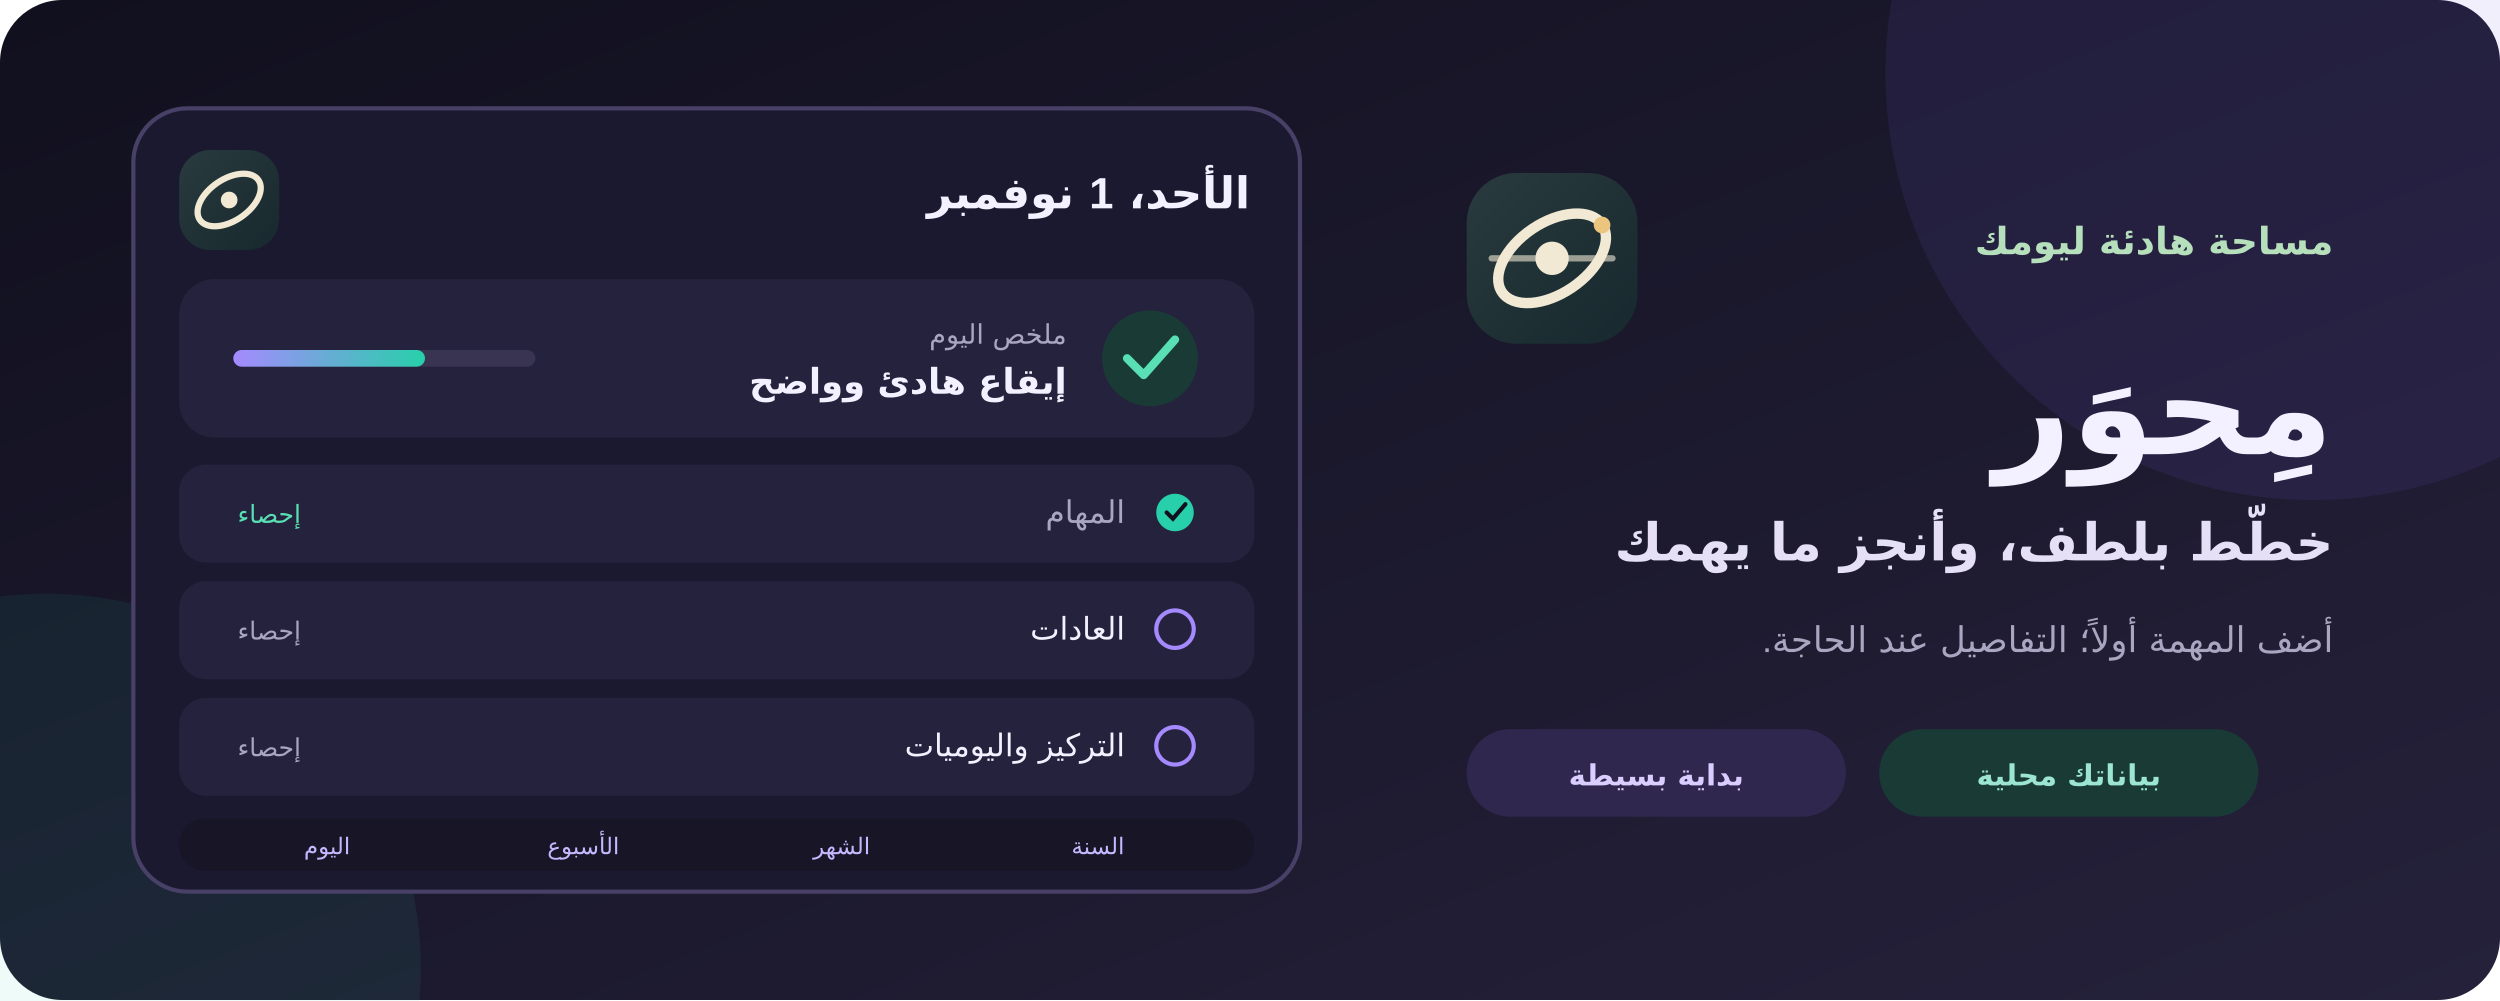
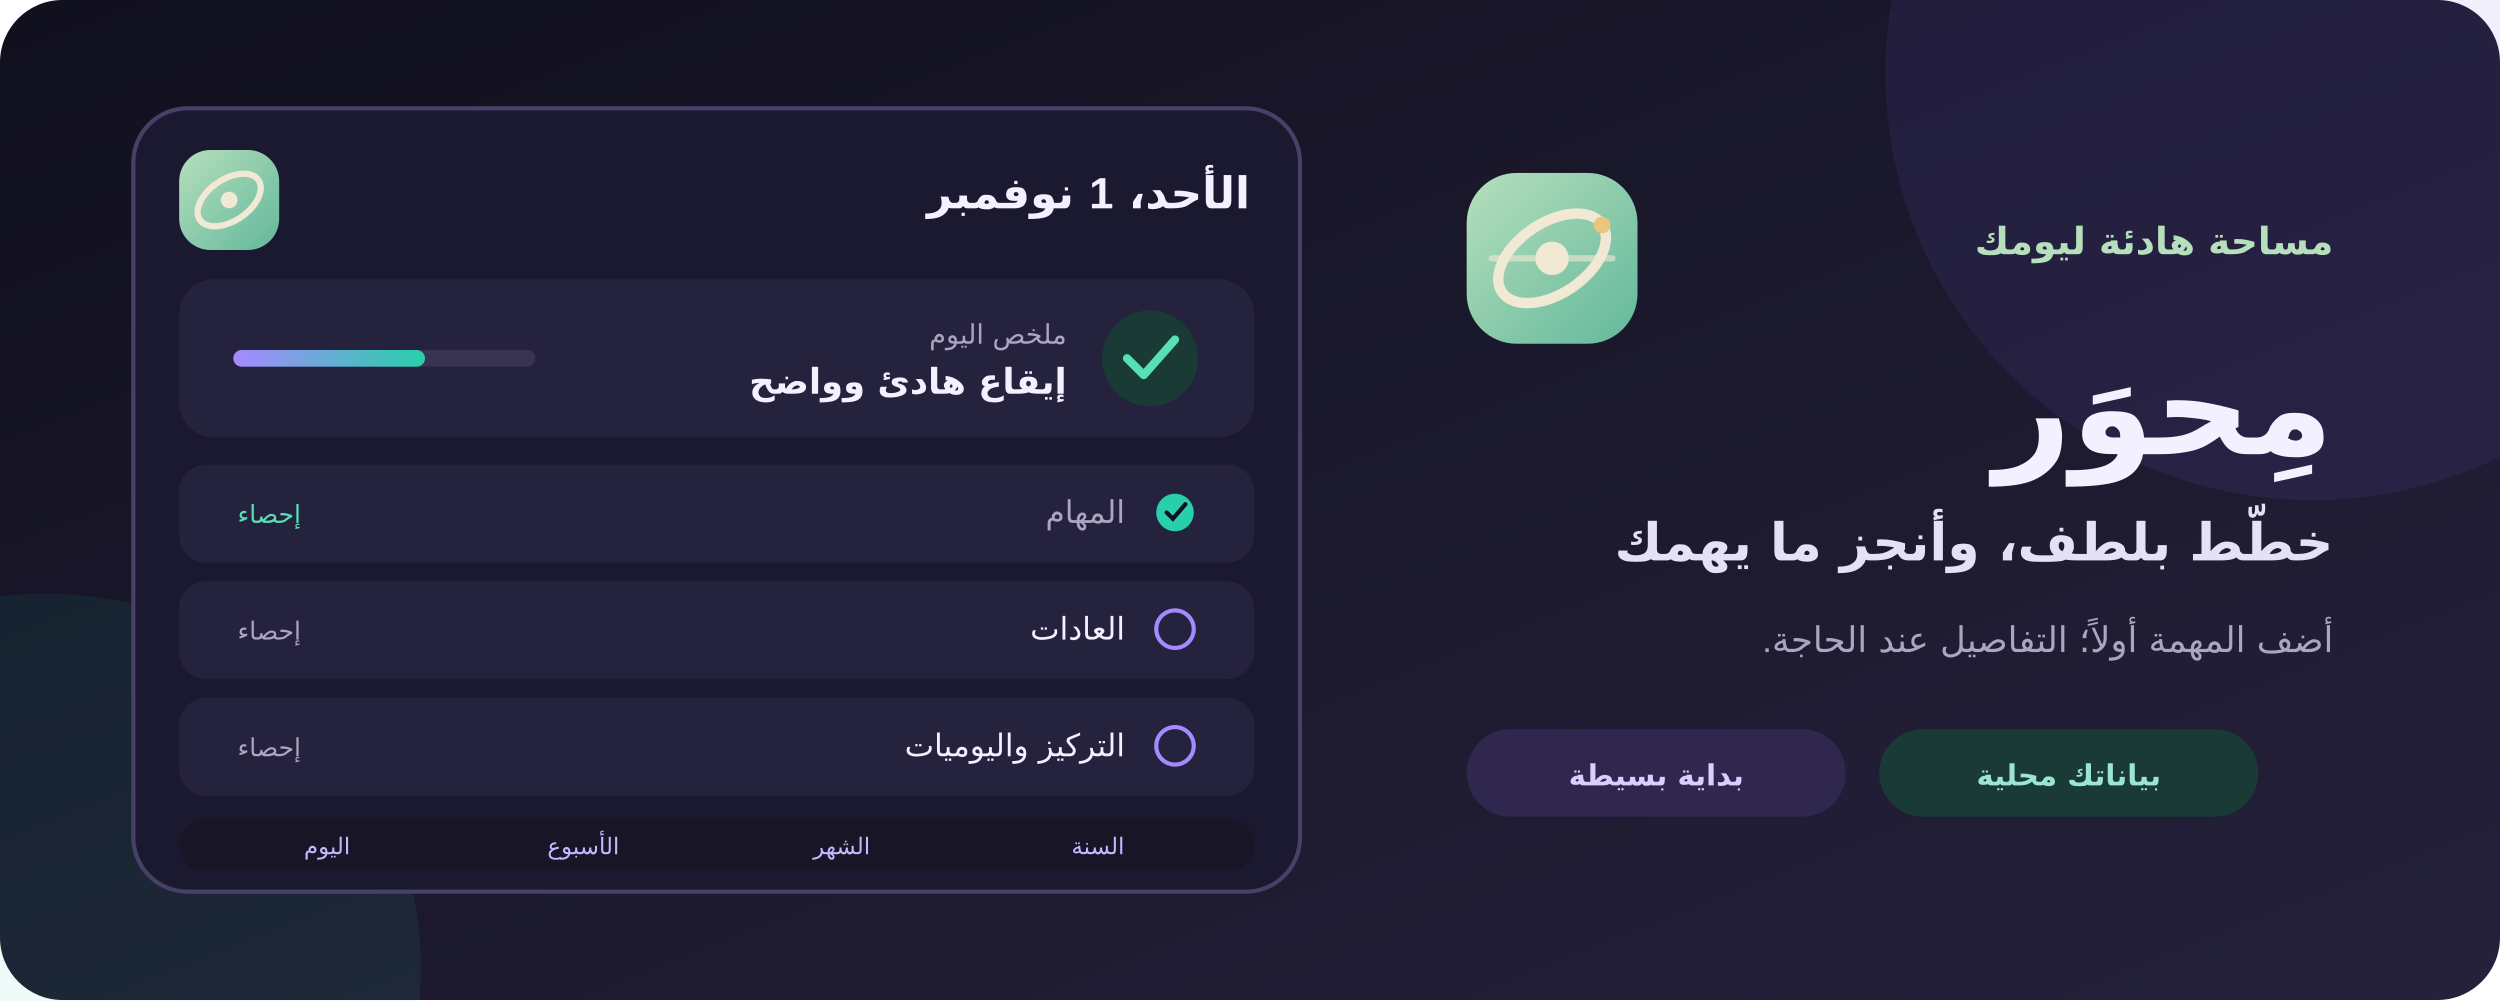
<svg xmlns="http://www.w3.org/2000/svg" viewBox="0 0 1200 480" role="img" aria-labelledby="title description">
  <defs>
    <linearGradient id="background" x1="0" y1="0" x2="1" y2="1">
      <stop stop-color="#11101e" />
      <stop offset="1" stop-color="#25213b" />
    </linearGradient>
    <linearGradient id="brand" x1="0" y1="0" x2="1" y2="1">
      <stop stop-color="#b6dfbc" />
      <stop offset="1" stop-color="#63b89c" />
    </linearGradient>
    <linearGradient id="icon-background" x1="0" y1="0" x2="1" y2="1">
      <stop stop-color="#293b3e" />
      <stop offset="1" stop-color="#17282e" />
    </linearGradient>
    <linearGradient id="progress" x1="0" y1="0" x2="1" y2="0">
      <stop stop-color="#a58aff" />
      <stop offset="1" stop-color="#27d0aa" />
    </linearGradient>
  </defs>
  <rect width="1200" height="480" rx="30" fill="url(#background)" />
  <circle cx="1110" cy="35" r="205" fill="#7658e8" opacity=".1" />
  <circle cx="22" cy="465" r="180" fill="#27d0aa" opacity=".08" />
  <g transform="translate(64 52)">
    <rect width="560" height="376" rx="26" fill="#1b1930" stroke="#484067" stroke-width="2" />
-     <rect x="22" y="20" width="48" height="48" rx="15" fill="url(#icon-background)" />
+     <rect x="22" y="20" width="48" height="48" rx="15" fill="url(#brand)" />
    <ellipse cx="46" cy="44" rx="17" ry="10" transform="rotate(-34 46 44)" fill="none" stroke="#f1e9d4" stroke-width="3" />
    <circle cx="46" cy="44" r="4" fill="#f1e9d4" />
    <text x="536" y="48" text-anchor="start" direction="rtl" fill="#f3f0ff" font-family="Tahoma, Arial, sans-serif" font-size="21" font-weight="700">الأحد، 1 نوفمبر</text>
    <rect x="22" y="82" width="516" height="76" rx="17" fill="#25223d" />
    <circle cx="488" cy="120" r="23" fill="#193a35" />
    <path d="M477 120l8 8 15-17" fill="none" stroke="#58dfb3" stroke-width="4" stroke-linecap="round" stroke-linejoin="round" />
    <text x="448" y="113" text-anchor="start" direction="rtl" fill="#aaa5c1" font-family="Tahoma, Arial, sans-serif" font-size="13">ملخص اليوم</text>
    <text x="448" y="137" text-anchor="start" direction="rtl" fill="#f3f0ff" font-family="Tahoma, Arial, sans-serif" font-size="17" font-weight="700">إيقاع هادئ وواضح</text>
    <rect x="48" y="116" width="145" height="8" rx="4" fill="#393451" />
    <rect x="48" y="116" width="92" height="8" rx="4" fill="url(#progress)" />
    <g font-family="Tahoma, Arial, sans-serif" font-size="15">
      <rect x="22" y="171" width="516" height="47" rx="13" fill="#25223d" />
      <circle cx="500" cy="194" r="9" fill="#27d0aa" />
      <path d="M496 194l3 3 6-7" fill="none" stroke="#11101e" stroke-width="2" stroke-linecap="round" />
      <text x="476" y="199" text-anchor="start" direction="rtl" fill="#aaa5c1">المهام</text>
      <text x="50" y="199" fill="#58dfb3" font-size="12">إحصاء</text>
      <rect x="22" y="227" width="516" height="47" rx="13" fill="#25223d" />
      <circle cx="500" cy="250" r="9" fill="none" stroke="#a58aff" stroke-width="2" />
      <text x="476" y="255" text-anchor="start" direction="rtl" fill="#f3f0ff">العادات</text>
      <text x="50" y="255" fill="#aaa5c1" font-size="12">إحصاء</text>
      <rect x="22" y="283" width="516" height="47" rx="13" fill="#25223d" />
      <circle cx="500" cy="306" r="9" fill="none" stroke="#a58aff" stroke-width="2" />
      <text x="476" y="311" text-anchor="start" direction="rtl" fill="#f3f0ff">التركيز واليوميات</text>
      <text x="50" y="311" fill="#aaa5c1" font-size="12">إحصاء</text>
    </g>
    <rect x="22" y="341" width="516" height="25" rx="12" fill="#171526" />
    <g fill="#c6b8ff" font-family="Tahoma, Arial, sans-serif" font-size="11" text-anchor="middle">
      <text x="93" y="358">اليوم</text>
      <text x="216" y="358">الأسبوع</text>
      <text x="340" y="358">الشهر</text>
      <text x="463" y="358">السنة</text>
    </g>
  </g>
  <g font-family="Tahoma, Arial, sans-serif" direction="rtl">
-     <rect x="704" y="83" width="82" height="82" rx="24" fill="url(#icon-background)" />
+     <rect x="704" y="83" width="82" height="82" rx="24" fill="url(#brand)" />
    <ellipse cx="745" cy="124" rx="29" ry="17" transform="rotate(-34 745 124)" fill="none" stroke="#f1e9d4" stroke-width="5" />
    <path d="M716 124h58" stroke="#f1e9d4" stroke-opacity=".6" stroke-width="3" stroke-linecap="round" />
    <circle cx="745" cy="124" r="8" fill="#f1e9d4" />
    <circle cx="769" cy="108" r="4" fill="#ebc47e" />
    <text x="1120" y="122" text-anchor="start" fill="#b6dfbc" font-size="18" font-weight="700">مساحة هادئة ليومك</text>
    <text x="1120" y="218" text-anchor="start" fill="#f3f0ff" font-size="64" font-weight="800">مِحوَر</text>
    <text x="1120" y="269" text-anchor="start" fill="#e5e0f5" font-size="25" font-weight="700">خطّط بلطف، وأنجز ما يهمك</text>
    <text x="1120" y="313" text-anchor="start" fill="#aaa5c1" font-size="17">أضف المهمة أولاً؛ التفاصيل عند الحاجة.</text>
    <rect x="704" y="350" width="182" height="42" rx="21" fill="#30274f" />
    <text x="795" y="377" text-anchor="middle" fill="#d9ceff" font-size="14" font-weight="700">بداية بسيطة</text>
    <rect x="902" y="350" width="182" height="42" rx="21" fill="#193a35" />
    <text x="993" y="377" text-anchor="middle" fill="#9be5d2" font-size="14" font-weight="700">بياناتك محلية</text>
  </g>
</svg>
